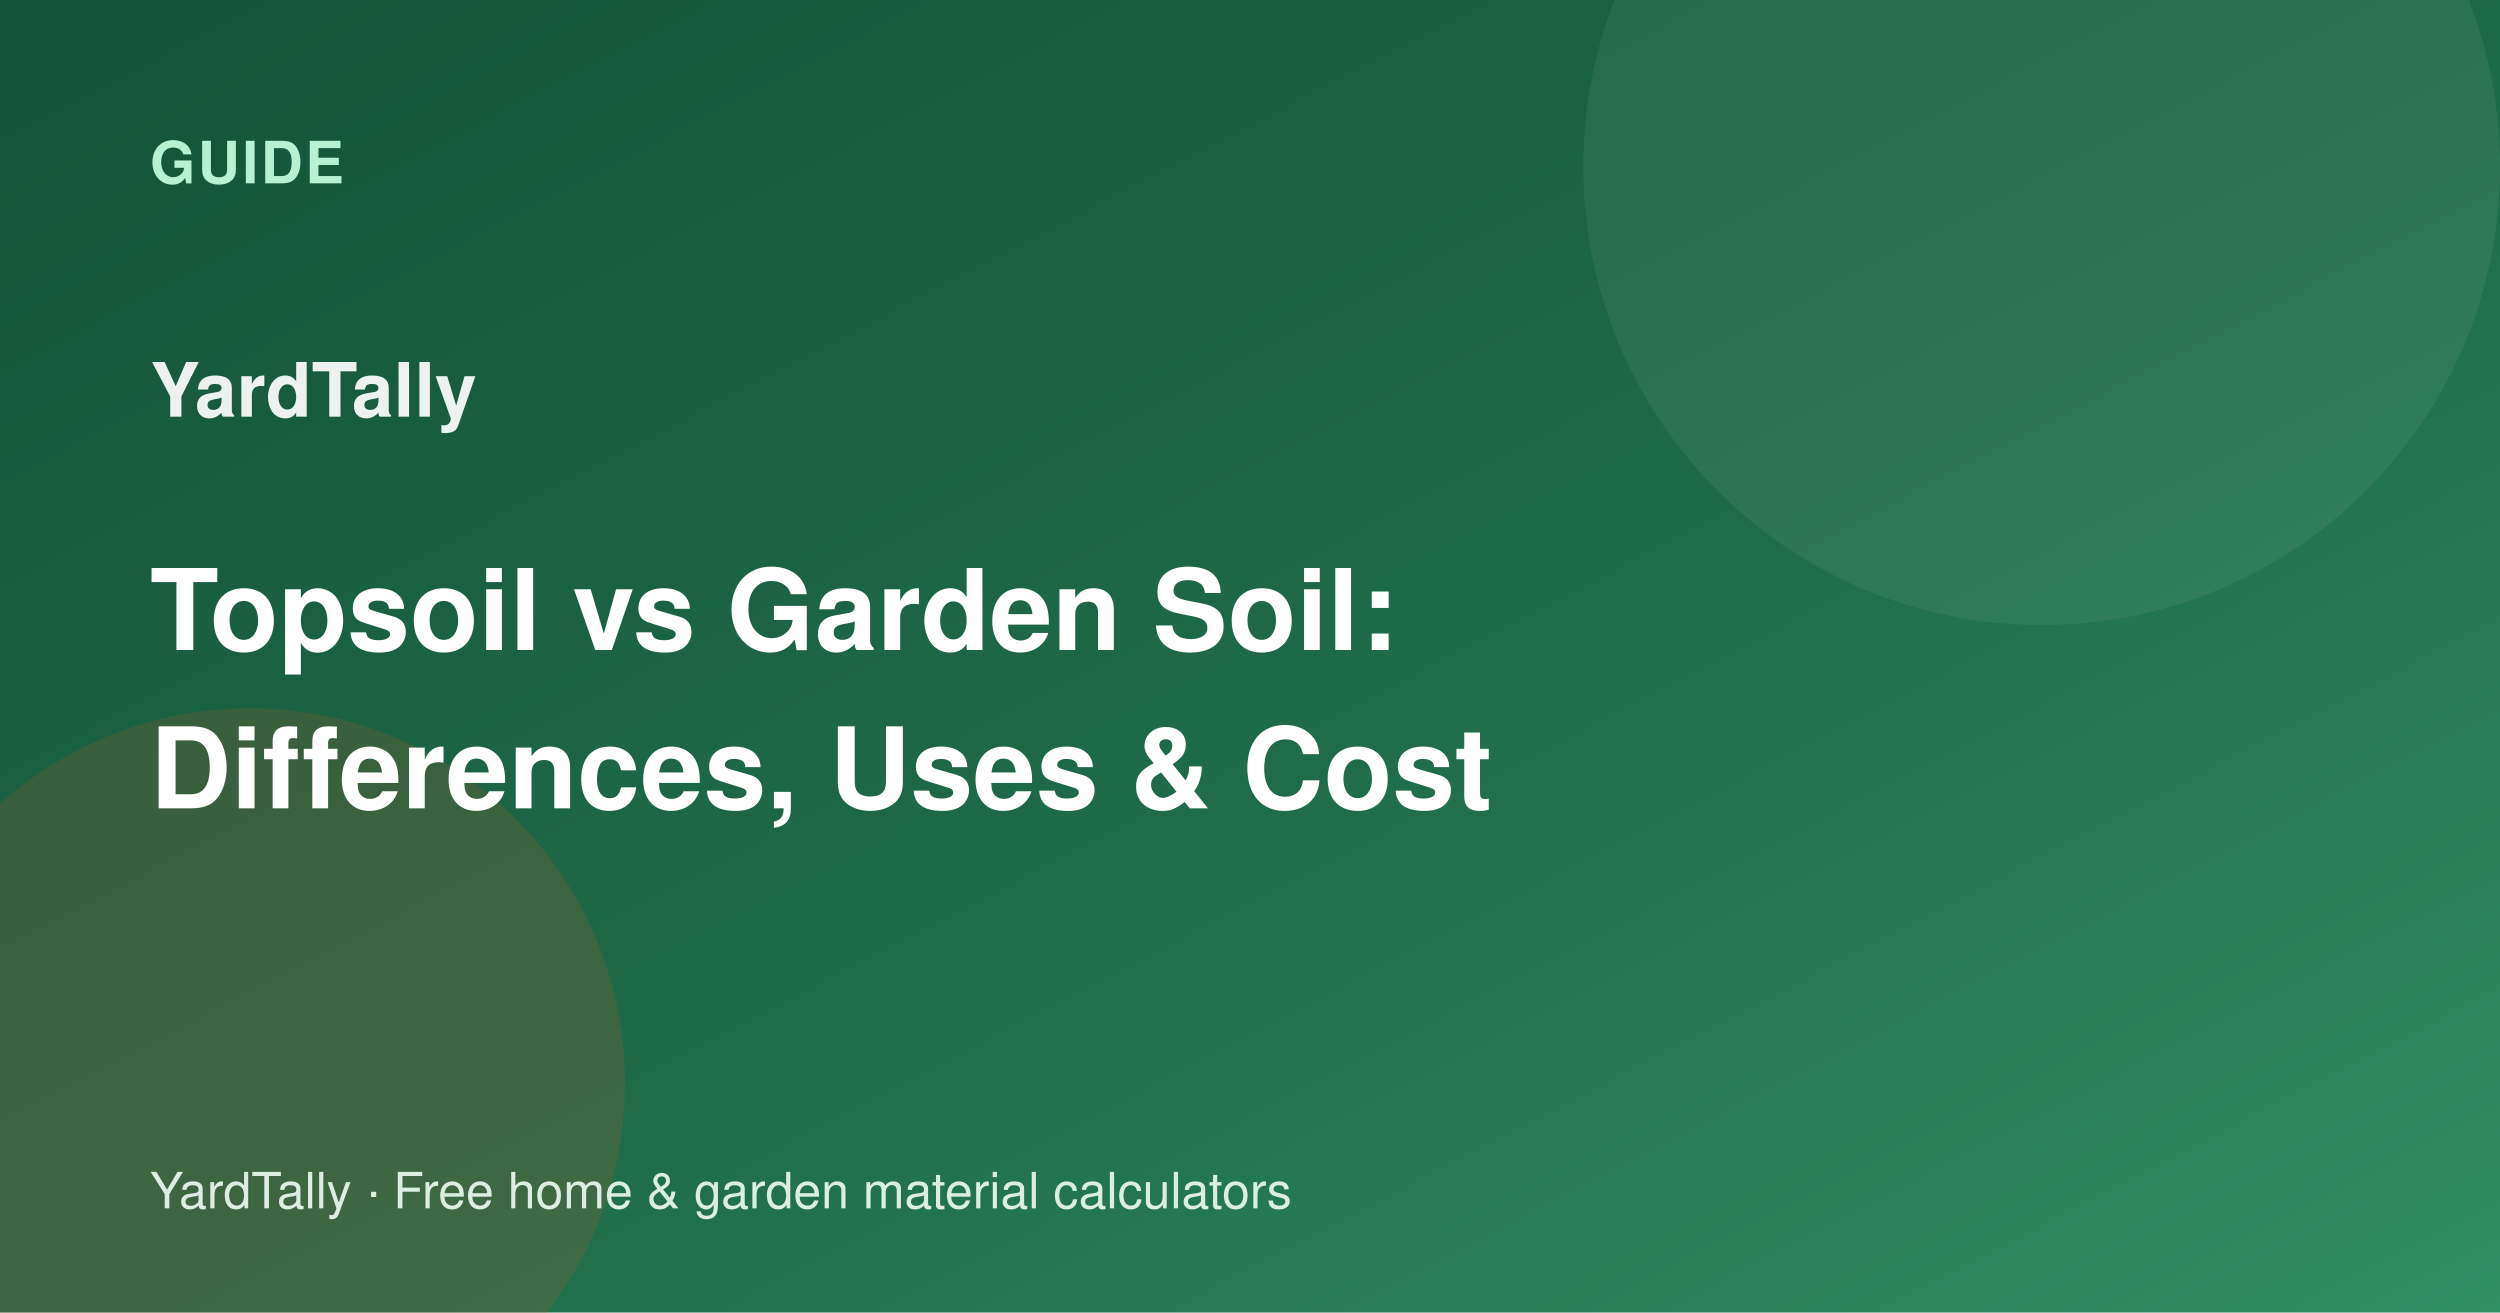
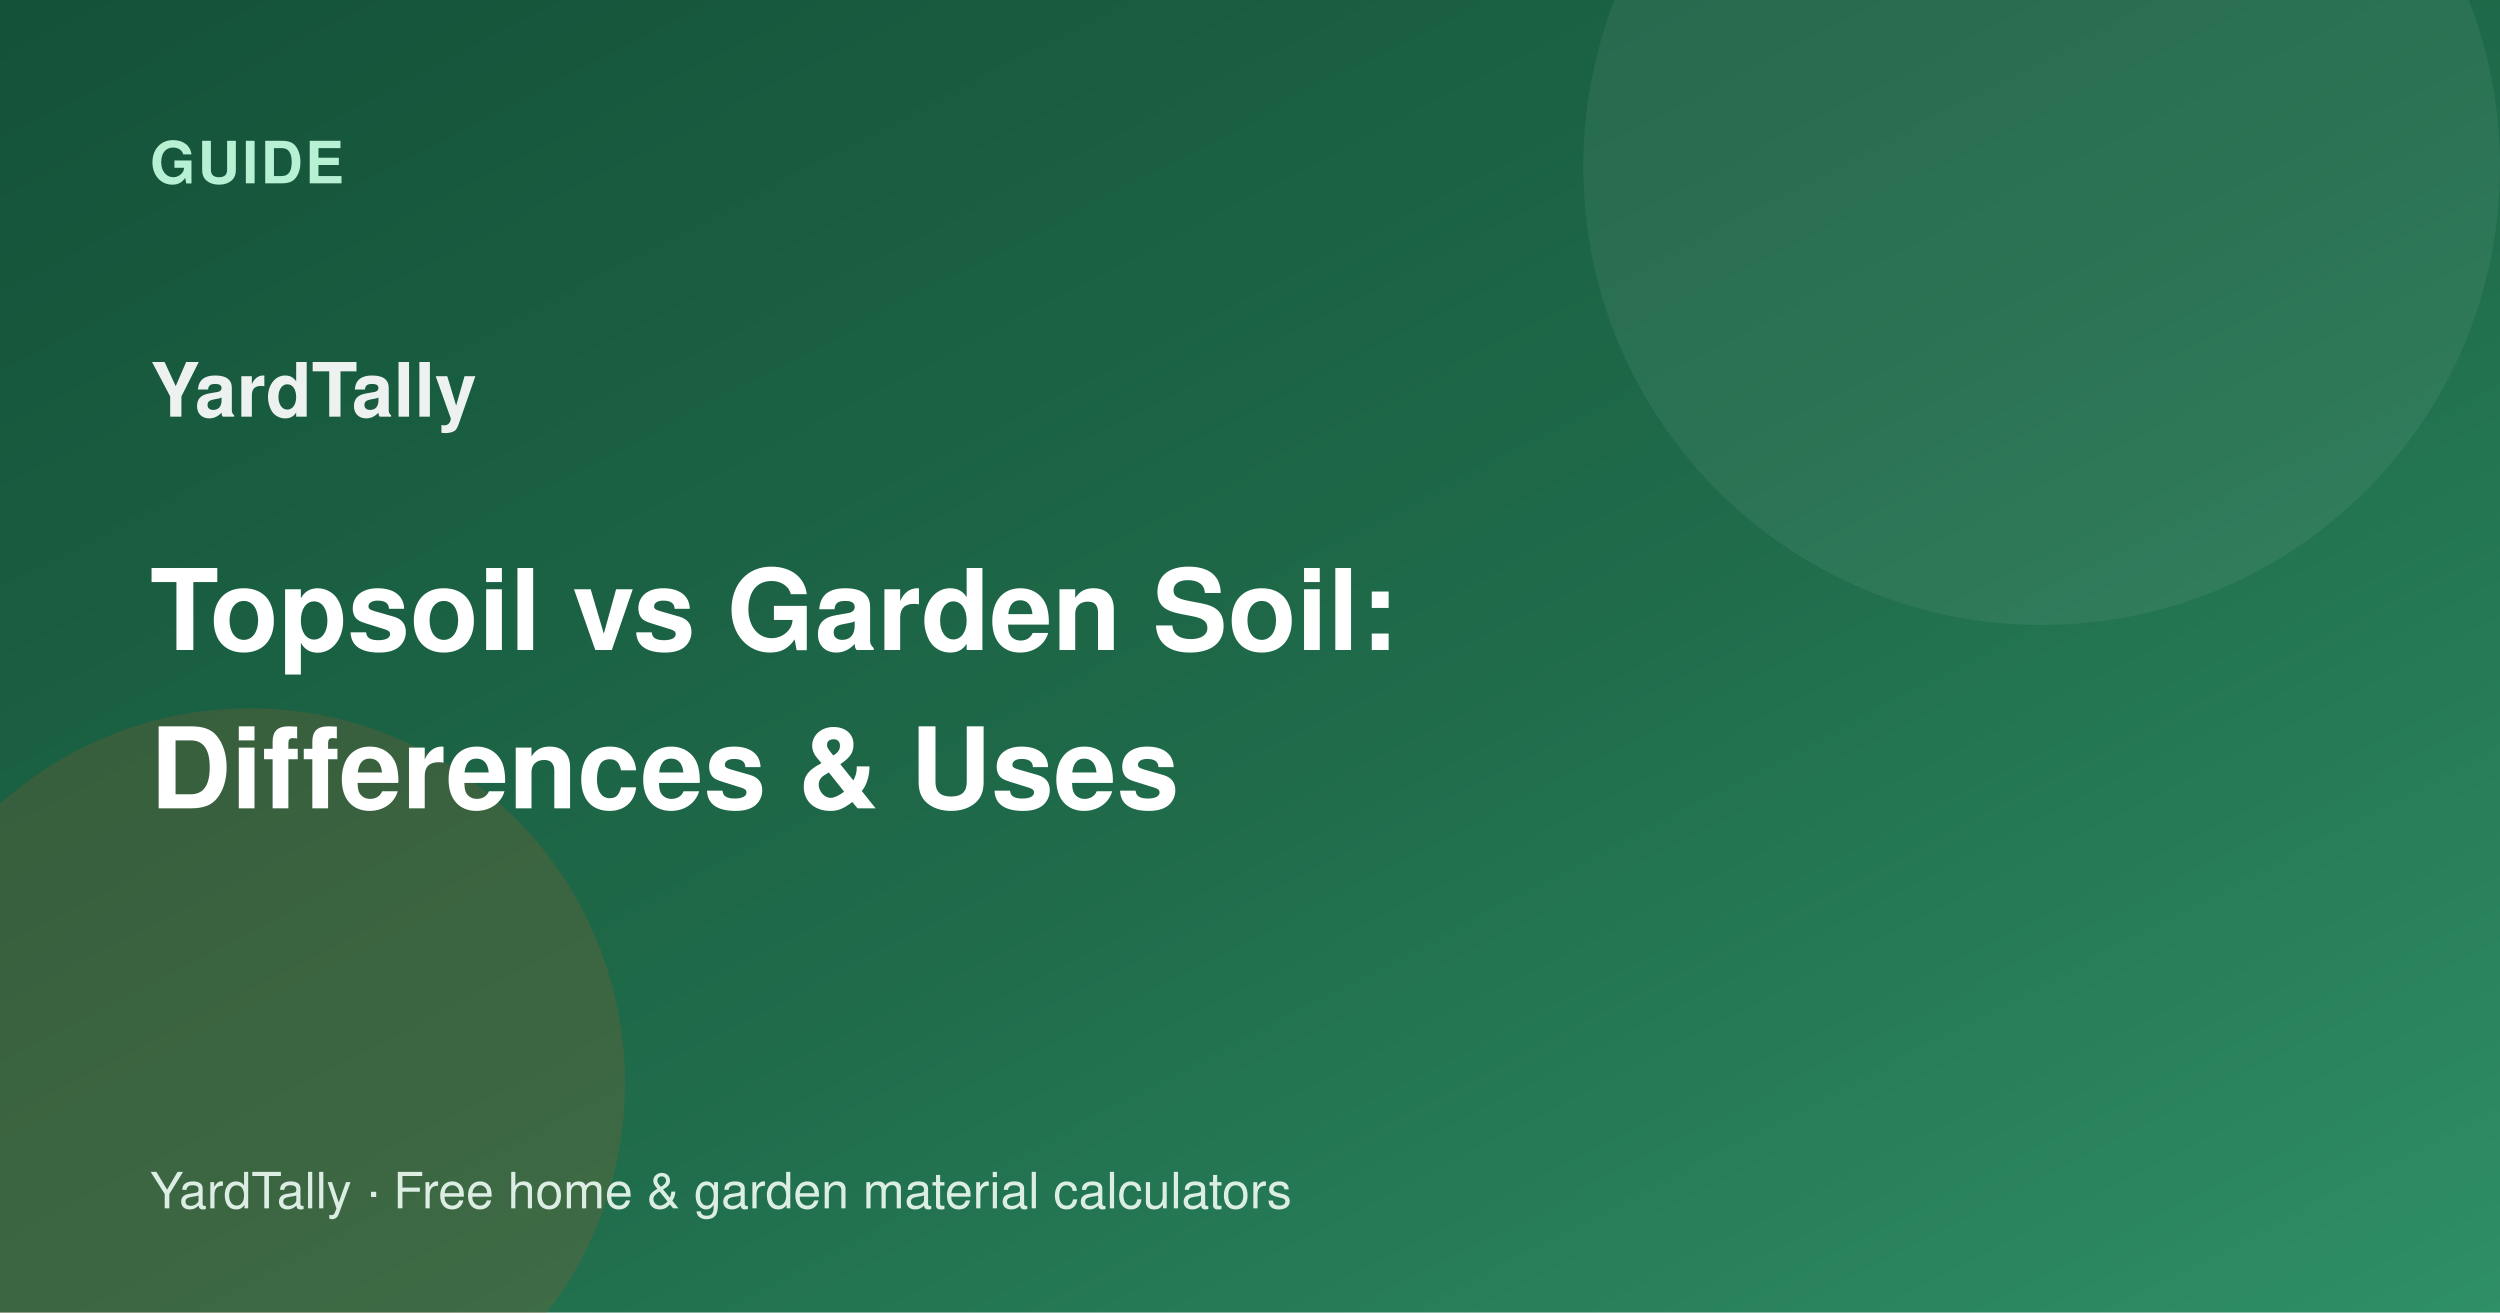
<svg xmlns="http://www.w3.org/2000/svg" width="1200" height="630" viewBox="0 0 1200 630">
  <defs>
    <linearGradient id="bg" x1="0" y1="0" x2="1" y2="1">
      <stop offset="0%" stop-color="#145239" />
      <stop offset="55%" stop-color="#1f6b4a" />
      <stop offset="100%" stop-color="#2f8f65" />
    </linearGradient>
  </defs>
  <rect width="1200" height="630" fill="url(#bg)" />
  <circle cx="980" cy="80" r="220" fill="#ffffff" fill-opacity="0.06" />
  <circle cx="120" cy="520" r="180" fill="#c45c26" fill-opacity="0.18" />
  <text x="72" y="88" font-family="ui-sans-serif, system-ui, Segoe UI, Helvetica, Arial, sans-serif" font-size="28" font-weight="600" fill="#b7f0d2" letter-spacing="0.04em">GUIDE</text>
  <text x="72" y="200" font-family="ui-sans-serif, system-ui, Segoe UI, Helvetica, Arial, sans-serif" font-size="36" font-weight="700" fill="#ffffff" fill-opacity="0.92">YardTally</text>
  <text x="72" y="312" font-family="ui-sans-serif, system-ui, Segoe UI, Helvetica, Arial, sans-serif" font-size="54" font-weight="700" fill="#ffffff">Topsoil vs Garden Soil:</text>
-   <text x="72" y="388" font-family="ui-sans-serif, system-ui, Segoe UI, Helvetica, Arial, sans-serif" font-size="54" font-weight="700" fill="#ffffff">Differences, Uses &amp; Cost</text>
+   <text x="72" y="388" font-family="ui-sans-serif, system-ui, Segoe UI, Helvetica, Arial, sans-serif" font-size="54" font-weight="700" fill="#ffffff">Differences &amp; Uses</text>
  <text x="72" y="580" font-family="ui-sans-serif, system-ui, Segoe UI, Helvetica, Arial, sans-serif" font-size="24" fill="#dceee4">YardTally · Free home &amp; garden material calculators</text>
</svg>
